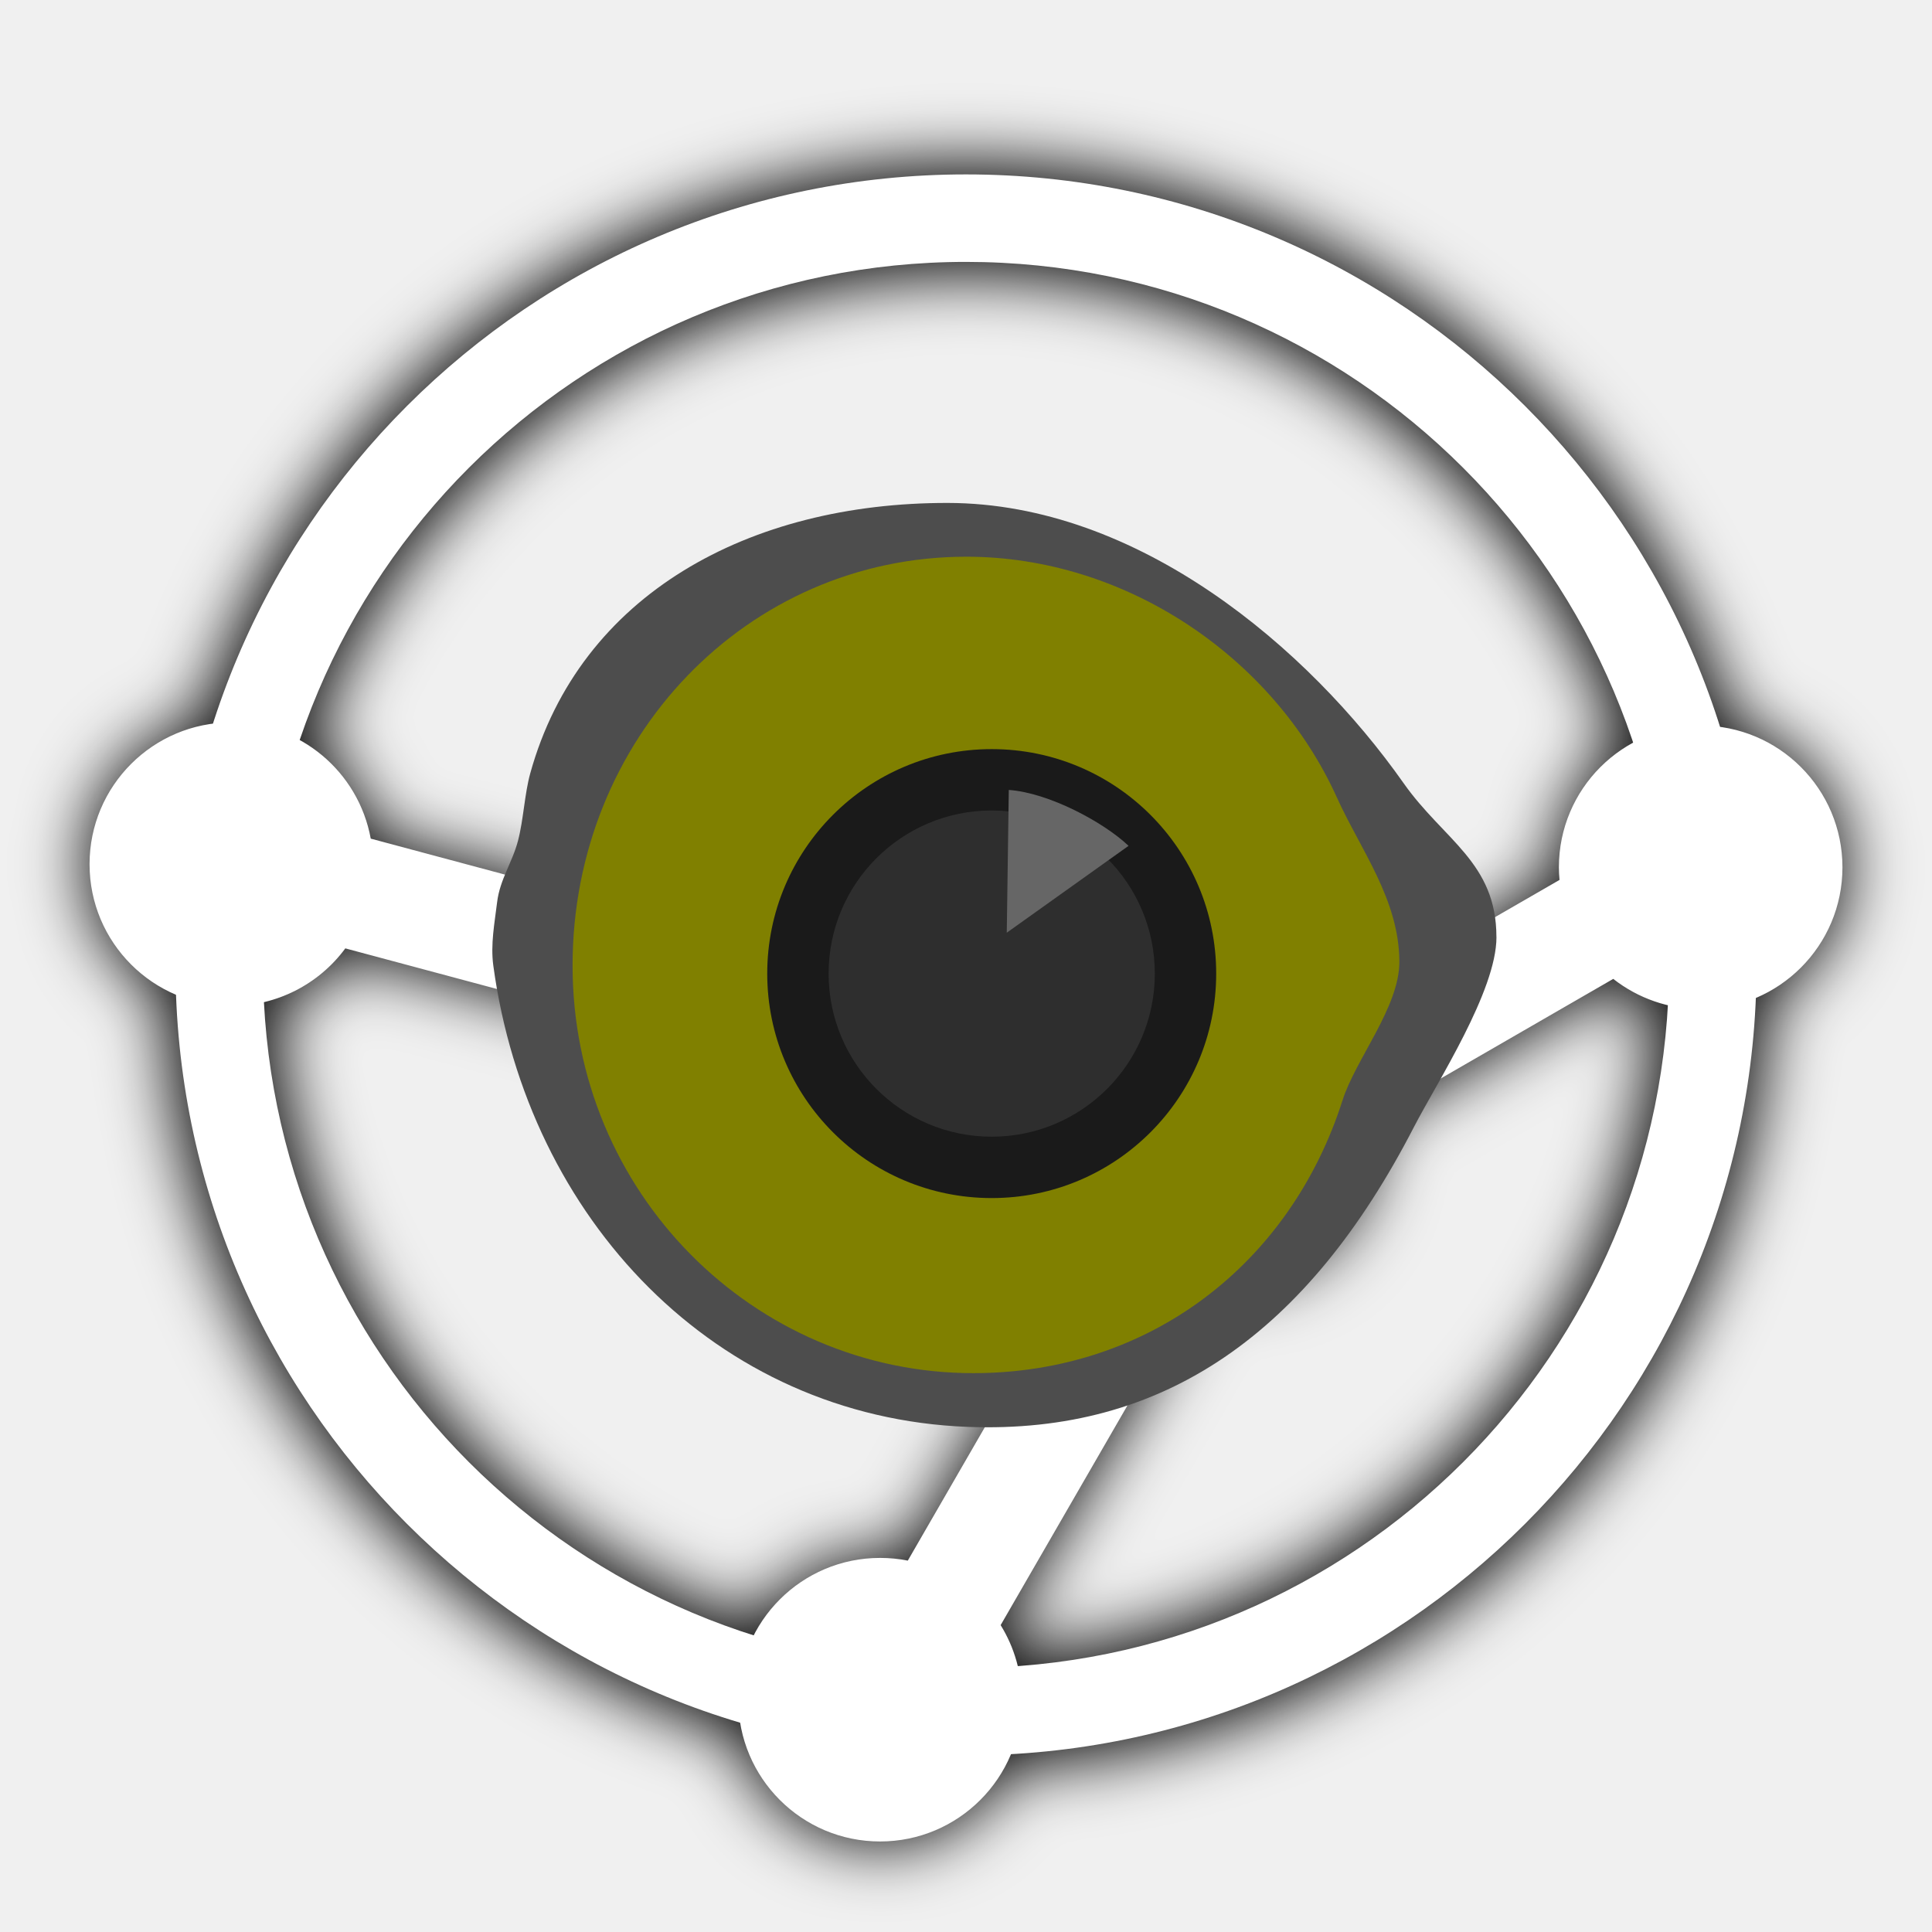
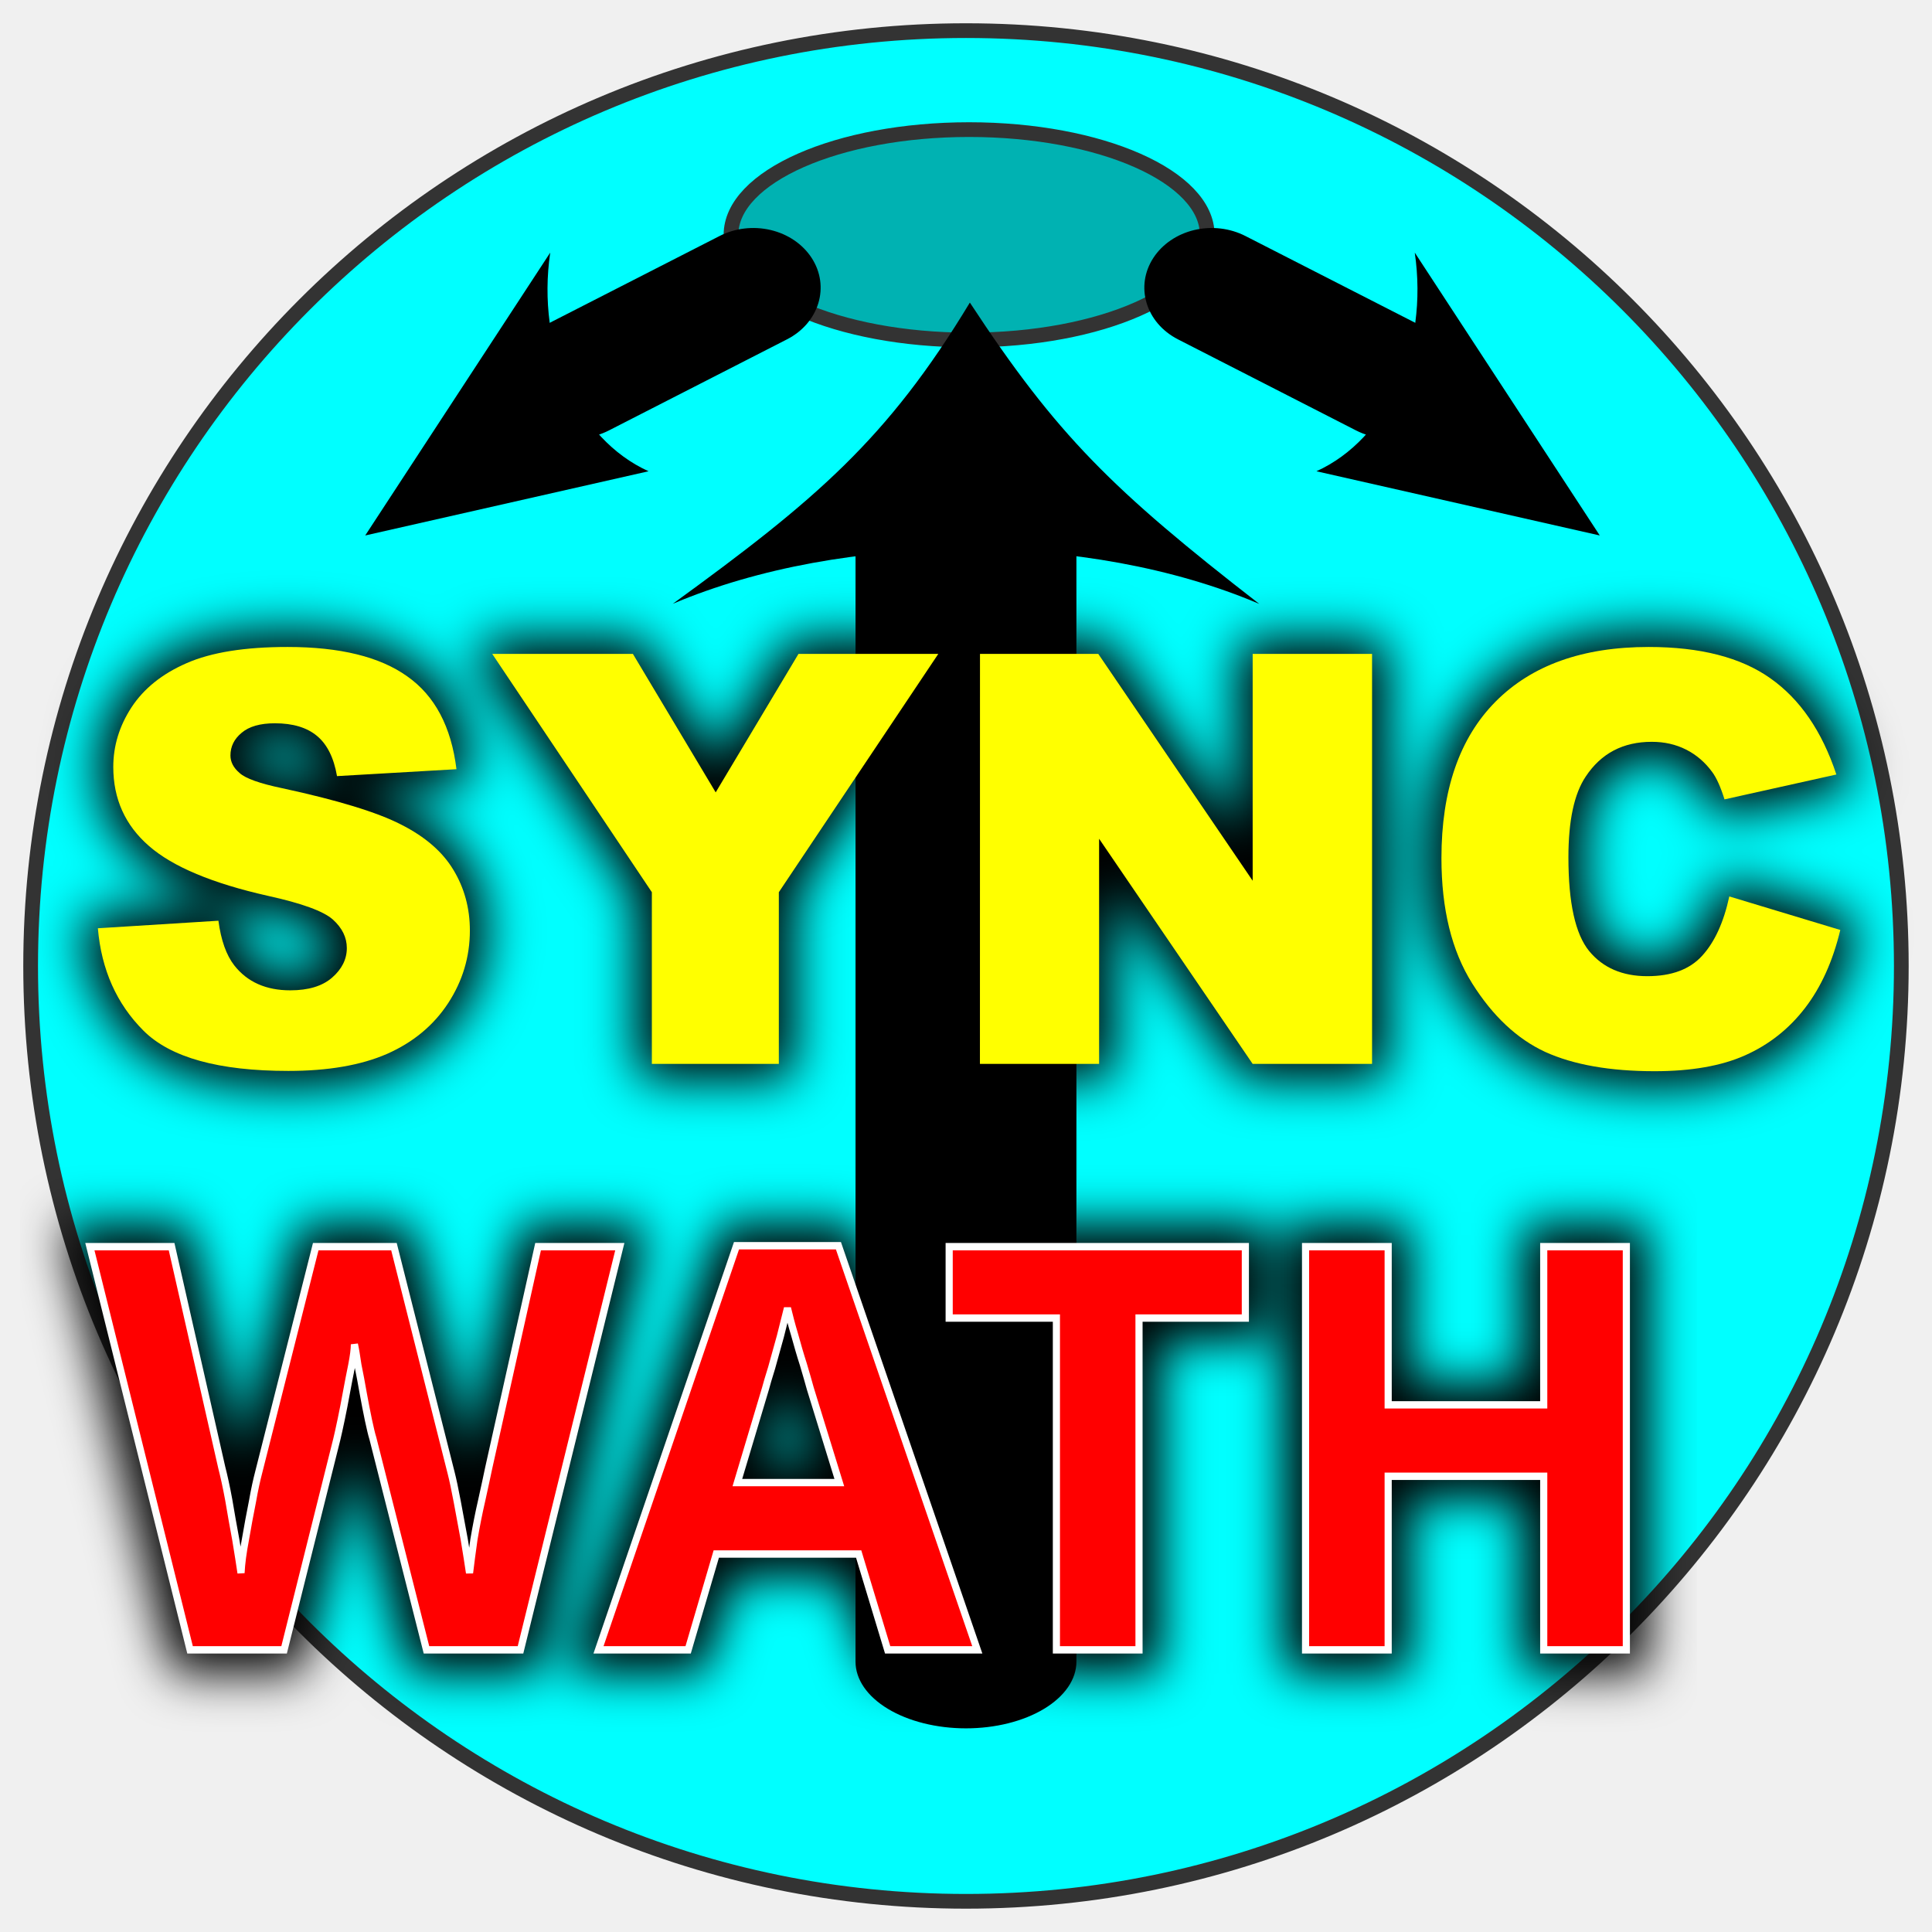
- <svg xmlns="http://www.w3.org/2000/svg" xmlns:xlink="http://www.w3.org/1999/xlink" width="128" height="128" viewBox="0 0 33.867 33.867" version="1.1" id="svg5" xml:space="preserve">
+ <svg xmlns="http://www.w3.org/2000/svg" width="128" height="128" viewBox="0 0 33.867 33.867" version="1.1" id="svg5">
  <defs id="defs2">
-     <linearGradient id="linearGradient2628">
-       <stop style="stop-color:#877626;stop-opacity:1;" offset="0.679" id="stop2626" />
-       <stop style="stop-color:#e1c96a;stop-opacity:0;" offset="1" id="stop2624" />
-     </linearGradient>
-     <radialGradient xlink:href="#linearGradient2628" id="radialGradient2630" cx="19.252" cy="16.879" fx="19.252" fy="16.879" r="16.148" gradientUnits="userSpaceOnUse" gradientTransform="matrix(0.00527907,-0.9977451,0.999986,0.00529193,0.2395921,36.08346)" />
-     <filter style="color-interpolation-filters:sRGB" id="filter994" x="-0.048" y="-0.055" width="1.095" height="1.105">
-       <feGaussianBlur stdDeviation="0.489" id="feGaussianBlur996" />
+     <marker style="overflow:visible" id="Arrow1L" refX="0" refY="0" orient="auto-start-reverse" markerWidth="0.001" markerHeight="0.001" viewBox="0 0 8.75 5" preserveAspectRatio="xMidYMid">
+       <path style="fill:context-stroke;fill-rule:evenodd;stroke:none" d="M 0,0 5,-5 -12.5,0 5,5 Z" id="arrow1L" transform="scale(-0.5)" />
+     </marker>
+     <filter style="color-interpolation-filters:sRGB" id="filter5141" x="-0.045" y="-0.184" width="1.089" height="1.367">
+       <feGaussianBlur stdDeviation="0.456" id="feGaussianBlur5143" />
+     </filter>
+     <filter style="color-interpolation-filters:sRGB" id="filter3" x="-0.045" y="-0.202" width="1.091" height="1.404">
+       <feGaussianBlur stdDeviation="0.423" id="feGaussianBlur3" />
    </filter>
  </defs>
-   <g id="layer2" style="display:none">
-     <path style="display:inline;fill:#666666;stroke:none;stroke-width:0.089;stroke-dasharray:none" d="m 30.028,14.441 c 0,0 -1.006,-2.682 -1.533,-3.64 -0.328,-0.596 -2.06,-2.97 -2.06,-2.97 l 1.245,1.054 -0.239,-1.868 1.245,1.772 c 0,0 0.588,0.71 1.006,2.443 0.335,1.389 0.335,3.209 0.335,3.209 z" id="path1698" />
-     <path id="path1711" style="display:inline;fill:url(#radialGradient2630);fill-opacity:1;stroke:none;stroke-width:0.356" d="M 16.934,0.785 C 8.015,0.785 0.785,8.015 0.785,16.934 0.786,25.852 8.015,33.082 16.934,33.081 25.852,33.081 33.081,25.852 33.081,16.934 33.082,8.015 25.852,0.786 16.934,0.785 Z" />
-     <path style="display:inline;fill:#666666;stroke:none;stroke-width:0.089;stroke-dasharray:none" d="m 9.407,23.975 c 0,0 -5.419,-4.538 -5.487,-9.957 C 3.853,8.599 6.156,3.993 10.897,4.061 c 5.486,0.078 9.144,1.829 10.431,2.574 1.287,0.745 5.419,3.658 6.638,5.69 1.219,2.032 1.558,3.184 1.558,3.184 0,0 -1.832,-2.04 -2.845,-3.319 -0.945,-1.193 -4.948,-4.63 -7.993,-5.012 -3.26,-0.41 -7.044,0 -8.67,1.219 -1.626,1.219 -3.184,3.993 -3.184,6.435 -4.8e-6,3.522 2.574,9.144 2.574,9.144 z" id="path1642" />
-     <path style="display:inline;fill:#666666;stroke:none;stroke-width:0.089;stroke-dasharray:none" d="m 29.884,18.129 c 0,0 -0.431,0.575 -0.718,1.006 -0.287,0.431 -1.437,3.209 -1.964,3.975 -0.527,0.766 -2.107,2.634 -2.538,3.065 -0.431,0.431 -2.73,1.964 -3.257,2.06 -0.527,0.096 -2.443,0.239 -2.97,0.239 -0.527,0 -1.413,-0.877 -3.161,0.383 -1.794,1.293 -3.564,2.874 -3.544,2.874 1.098,-0.651 2.223,-1.28 3.401,-1.868 -0.525,0.569 -1.068,1.112 -1.533,1.772 1.083,-0.821 2.239,-1.426 3.401,-2.012 -0.367,0.445 -0.878,1.162 -1.102,1.581 0.659,-0.531 1.793,-1.279 2.778,-1.724 -0.409,0.587 -0.671,1.102 -0.958,1.628 0.482,-0.559 0.943,-1.118 1.485,-1.676 -0.221,0.515 -0.351,1.001 -0.479,1.485 0.517,-0.568 1.065,-1.14 1.724,-1.724 -0.046,0.528 -0.198,1.003 -0.335,1.485 0.397,-0.493 0.784,-1.008 1.149,-1.581 -7.34e-4,0.463 -0.064,0.926 -0.144,1.389 0.431,-0.594 0.862,-1.168 1.293,-1.868 -0.032,0.431 -0.163,0.862 -0.287,1.293 0.736,-0.774 1.416,-1.641 2.107,-2.491 0,0 -0.539,1.862 -0.766,2.538 0.455,-0.659 2.096,-3.702 2.096,-3.702 l -0.755,2.6 2.147,-3.812 -0.518,2.423 c 0,0 1.541,-4.333 2.164,-5.866 0.623,-1.533 1.285,-3.474 1.285,-3.474 z" id="path1700" />
-   </g>
-   <g id="layer1" style="display:inline">
-     <g id="g992" transform="matrix(1.218333,0,0,1.218333,-4.1759,-4.506187)" style="stroke-width:0.821;fill:#000000;stroke:#000000;filter:url(#filter994)">
-       <path id="path988" style="fill:#000000;fill-opacity:1;stroke:#000000;stroke-width:0.292" d="M 17.327,6.208 A 11.374,11.374 0 0 0 5.952,17.582 11.374,11.374 0 0 0 17.327,28.956 11.374,11.374 0 0 0 28.701,17.582 11.374,11.374 0 0 0 17.327,6.208 Z m 0,1.259 A 10.115,10.115 0 0 1 27.442,17.582 10.115,10.115 0 0 1 17.327,27.698 10.115,10.115 0 0 1 7.211,17.582 10.115,10.115 0 0 1 17.327,7.467 Z" />
-       <path id="path990" style="fill:#000000;fill-opacity:1;stroke:#000000;stroke-width:0.052" d="m 6.756,14.093 a 2.04,2.04 0 0 0 -2.04,2.04 2.04,2.04 0 0 0 2.04,2.04 2.04,2.04 0 0 0 1.64,-0.829 l 10.69,2.864 a 2.04,2.04 0 0 0 0.303,0.923 l -2.9,5.022 a 2.04,2.04 0 0 0 -0.399,-0.039 2.04,2.04 0 0 0 -2.04,2.04 2.04,2.04 0 0 0 2.04,2.04 2.04,2.04 0 0 0 2.04,-2.04 2.04,2.04 0 0 0 -0.305,-1.073 l 2.901,-5.025 a 2.04,2.04 0 0 0 0.394,0.04 2.04,2.04 0 0 0 2.04,-2.04 2.04,2.04 0 0 0 -0.016,-0.255 l 3.495,-2.018 a 2.04,2.04 0 0 0 1.258,0.435 2.04,2.04 0 0 0 2.04,-2.04 2.04,2.04 0 0 0 -2.04,-2.04 2.04,2.04 0 0 0 -2.04,2.04 2.04,2.04 0 0 0 0.009,0.181 L 22.32,18.405 a 2.04,2.04 0 0 0 -1.2,-0.39 2.04,2.04 0 0 0 -1.501,0.659 L 8.762,15.765 A 2.04,2.04 0 0 0 6.756,14.093 Z" />
+   <g id="layer1">
+     <path style="color:#000000;fill:#333333;stroke-linecap:round;-inkscape-stroke:none" d="m 20.522,29.994 c 5.311,-1.423 9.246,-5.911 9.963,-11.362 C 31.203,13.181 28.564,7.829 23.803,5.079 22.726,4.427 19.77,3.353 17.437,3.292 c 3.267,3.44 5.046,5.196 5.973,8.375 0.031,-2.382 -0.087,-3.968 -0.498,-5.044 4.142,2.391 6.433,7.035 5.808,11.777 -0.624,4.742 -4.039,8.637 -8.659,9.875 -0.475,0.127 -0.757,0.616 -0.63,1.091 0.127,0.475 0.616,0.757 1.091,0.63 z" id="path5956" />
+     <path style="color:#000000;fill:#333333;stroke-linecap:round;-inkscape-stroke:none" d="M 13.414,3.796 C 8.103,5.219 4.169,9.707 3.451,15.158 c -0.718,5.451 1.921,10.803 6.683,13.553 1.076,0.653 4.033,1.726 6.366,1.788 -3.267,-3.44 -5.046,-5.196 -5.973,-8.375 -0.031,2.382 0.087,3.968 0.498,5.044 C 6.882,24.777 4.592,20.133 5.216,15.391 5.84,10.649 9.255,6.755 13.875,5.517 14.35,5.39 14.632,4.901 14.505,4.426 14.378,3.951 13.889,3.669 13.414,3.796 Z" id="path5918" />
+     <circle style="font-variation-settings:normal;opacity:1;vector-effect:none;fill:#00ffff;fill-opacity:1;stroke:#333333;stroke-width:0.258;stroke-linecap:round;stroke-linejoin:miter;stroke-miterlimit:4;stroke-dasharray:none;stroke-dashoffset:0;stroke-opacity:1;-inkscape-stroke:none;stop-color:#000000;stop-opacity:1" id="path273" cx="16.933" cy="16.933" r="16.396" />
+     <path style="color:#000000;fill:#000000;stroke-width:1;stroke-linecap:round;stroke-linejoin:round;-inkscape-stroke:none" d="M 16.934,8.141 A 1.935,1.169 0 0 0 14.997,9.311 V 29.127 a 1.935,1.169 0 0 0 1.936,1.17 1.935,1.169 0 0 0 1.936,-1.17 V 9.311 A 1.935,1.169 0 0 0 16.934,8.141 Z" id="path2093" />
+     <ellipse style="font-variation-settings:normal;opacity:1;vector-effect:none;fill:#00b2b2;fill-opacity:1;stroke:#333333;stroke-width:0.258;stroke-linecap:round;stroke-linejoin:miter;stroke-miterlimit:4;stroke-dasharray:none;stroke-dashoffset:0;stroke-opacity:1;-inkscape-stroke:none;stop-color:#000000;stop-opacity:1" id="circle2244" cx="16.988" cy="4.116" rx="4.174" ry="1.844" />
+     <g id="g2085" style="fill:#000000;stroke-width:0.704" transform="matrix(2.015382,0,0,1,-17.19381,0)">
+       <path d="m 14.382,10.586 c 1.243,-1.82 1.867,-2.886 2.585,-5.282 0.756,2.324 1.239,3.283 2.517,5.282 -1.486,-1.276 -3.61,-1.276 -5.103,0 z" style="fill:#000000;fill-rule:evenodd;stroke-width:0.449" id="path2087" />
    </g>
-     <g id="g2441" transform="matrix(1.218333,0,0,1.218333,-4.1759,-4.506187)" style="stroke-width:0.821">
-       <path id="circle373" style="fill:#ffffff;fill-opacity:1;stroke:none;stroke-width:0.292" d="M 17.327,6.208 A 11.374,11.374 0 0 0 5.952,17.582 11.374,11.374 0 0 0 17.327,28.956 11.374,11.374 0 0 0 28.701,17.582 11.374,11.374 0 0 0 17.327,6.208 Z m 0,1.259 A 10.115,10.115 0 0 1 27.442,17.582 10.115,10.115 0 0 1 17.327,27.698 10.115,10.115 0 0 1 7.211,17.582 10.115,10.115 0 0 1 17.327,7.467 Z" />
-       <path id="circle305" style="fill:#ffffff;fill-opacity:1;stroke:none;stroke-width:0.052" d="m 6.756,14.093 a 2.04,2.04 0 0 0 -2.04,2.04 2.04,2.04 0 0 0 2.04,2.04 2.04,2.04 0 0 0 1.64,-0.829 l 10.69,2.864 a 2.04,2.04 0 0 0 0.303,0.923 l -2.9,5.022 a 2.04,2.04 0 0 0 -0.399,-0.039 2.04,2.04 0 0 0 -2.04,2.04 2.04,2.04 0 0 0 2.04,2.04 2.04,2.04 0 0 0 2.04,-2.04 2.04,2.04 0 0 0 -0.305,-1.073 l 2.901,-5.025 a 2.04,2.04 0 0 0 0.394,0.04 2.04,2.04 0 0 0 2.04,-2.04 2.04,2.04 0 0 0 -0.016,-0.255 l 3.495,-2.018 a 2.04,2.04 0 0 0 1.258,0.435 2.04,2.04 0 0 0 2.04,-2.04 2.04,2.04 0 0 0 -2.04,-2.04 2.04,2.04 0 0 0 -2.04,2.04 2.04,2.04 0 0 0 0.009,0.181 L 22.32,18.405 a 2.04,2.04 0 0 0 -1.2,-0.39 2.04,2.04 0 0 0 -1.501,0.659 L 8.762,15.765 A 2.04,2.04 0 0 0 6.756,14.093 Z" />
+     <g aria-label="SYNC" id="g5023" style="font-size:10.041px;opacity:1;fill:#000000;stroke:#000000;stroke-width:0.545;stroke-linecap:round;stroke-linejoin:round;stroke-dasharray:none;marker-start:url(#Arrow1L);filter:url(#filter5141);stop-color:#000000;stop-opacity:1" transform="translate(0.07664641,-2.000159)">
+       <path d="M 1.639,18.272 3.752,18.14 q 0.069,0.515 0.279,0.784 0.343,0.436 0.981,0.436 0.476,0 0.731,-0.221 0.26,-0.226 0.26,-0.52 0,-0.279 -0.245,-0.5 Q 5.512,17.9 4.62,17.704 3.159,17.375 2.536,16.831 1.909,16.287 1.909,15.444 q 0,-0.554 0.319,-1.044 0.324,-0.495 0.966,-0.775 0.647,-0.284 1.77,-0.284 1.378,0 2.098,0.515 0.726,0.51 0.863,1.628 L 5.831,15.605 Q 5.747,15.12 5.478,14.899 5.213,14.679 4.742,14.679 q -0.387,0 -0.583,0.167 -0.196,0.162 -0.196,0.397 0,0.172 0.162,0.309 0.157,0.142 0.745,0.265 1.456,0.314 2.084,0.637 0.632,0.319 0.917,0.794 0.289,0.476 0.289,1.064 0,0.691 -0.382,1.275 -0.382,0.583 -1.069,0.887 -0.686,0.299 -1.731,0.299 -1.834,0 -2.54,-0.706 -0.706,-0.706 -0.799,-1.794 z" style="font-family:'Arial Black';-inkscape-font-specification:'Arial Black, ';fill:#000000;stroke:#000000;stroke-width:0.545;stroke-linejoin:round;stroke-dasharray:none" id="path5015" />
+       <path d="m 8.552,13.463 h 2.466 l 1.451,2.427 1.451,-2.427 h 2.451 l -2.795,4.177 v 3.01 h -2.226 v -3.01 z" style="font-family:'Arial Black';-inkscape-font-specification:'Arial Black, ';fill:#000000;stroke:#000000;stroke-width:0.545;stroke-linejoin:round;stroke-dasharray:none" id="path5017" />
+       <path d="m 17.102,13.463 h 2.074 l 2.706,3.976 v -3.976 h 2.093 v 7.187 h -2.093 l -2.692,-3.947 v 3.947 h -2.089 z" style="font-family:'Arial Black';-inkscape-font-specification:'Arial Black, ';fill:#000000;stroke:#000000;stroke-width:0.545;stroke-linejoin:round;stroke-dasharray:none" id="path5019" />
+       <path d="m 30.237,17.714 1.946,0.588 q -0.196,0.819 -0.618,1.368 -0.422,0.549 -1.049,0.829 -0.623,0.279 -1.589,0.279 -1.172,0 -1.917,-0.338 -0.74,-0.343 -1.28,-1.201 -0.539,-0.858 -0.539,-2.196 0,-1.785 0.946,-2.741 0.951,-0.961 2.687,-0.961 1.358,0 2.133,0.549 0.78,0.549 1.157,1.687 l -1.961,0.436 q -0.103,-0.328 -0.216,-0.48 -0.186,-0.255 -0.456,-0.392 -0.27,-0.137 -0.603,-0.137 -0.755,0 -1.157,0.608 -0.304,0.451 -0.304,1.417 0,1.196 0.363,1.642 0.363,0.441 1.02,0.441 0.637,0 0.961,-0.358 0.328,-0.358 0.476,-1.039 z" style="font-family:'Arial Black';-inkscape-font-specification:'Arial Black, ';fill:#000000;stroke:#000000;stroke-width:0.545;stroke-linejoin:round;stroke-dasharray:none" id="path5021" />
    </g>
-     <g id="g427" transform="matrix(0.8431613,0,0,0.8431613,1.717464,1.941898)" style="stroke-width:1.186">
-       <path id="path1467" style="fill:#4d4d4d;stroke:none;stroke-width:0.105" d="m 29.075,17.178 c 0,1.122 -1.229,3.008 -1.716,3.95 -2.21,4.284 -5.188,6.392 -9.281,6.234 -5.235,-0.202 -9.141,-4.32 -9.859,-9.59 -0.06,-0.443 0.027,-0.886 0.079,-1.317 0.058,-0.478 0.317,-0.827 0.435,-1.281 0.115,-0.44 0.135,-0.969 0.254,-1.399 1.034,-3.729 4.56,-5.628 8.681,-5.622 3.959,0.006 7.496,3.013 9.477,5.827 0.832,1.183 1.929,1.646 1.929,3.197 z" />
-       <path id="circle774" style="fill:#808000;stroke:none;stroke-width:0.105" d="m 27.056,17.698 c 0,0.935 -0.912,2.027 -1.18,2.87 -1.086,3.408 -4.02,5.677 -7.678,5.677 -4.561,-1e-6 -8.331,-3.755 -8.331,-8.475 0,-4.72 3.626,-8.499 8.187,-8.499 3.311,-8e-7 6.383,2.088 7.7,4.999 0.497,1.099 1.302,2.134 1.302,3.428 z" />
-       <circle style="fill:#1a1a1a;stroke:none;stroke-width:0.39" id="path433" cx="18.581" cy="17.938" r="4.667" />
-       <circle style="fill:#2e2e2e;stroke:none;stroke-width:0.39;fill-opacity:1" id="circle431" cx="18.581" cy="17.938" r="3.391" />
-       <path style="fill:#666666;stroke:none;stroke-width:0.314" d="m 18.894,17.088 0.042,-2.968 c 0.831,0.058 1.971,0.669 2.49,1.162 z" id="path550" />
+     <g aria-label="SYNC" id="text3804" style="font-size:10.041px;opacity:1;vector-effect:none;fill:#ffff00;stroke-width:5.345;stroke-linecap:round;marker-start:url(#Arrow1L);stop-color:#000000;stop-opacity:1" transform="translate(0.07664641,-2.000159)">
+       <path d="M 1.639,18.272 3.752,18.14 q 0.069,0.515 0.279,0.784 0.343,0.436 0.981,0.436 0.476,0 0.731,-0.221 0.26,-0.226 0.26,-0.52 0,-0.279 -0.245,-0.5 Q 5.512,17.9 4.62,17.704 3.159,17.375 2.536,16.831 1.909,16.287 1.909,15.444 q 0,-0.554 0.319,-1.044 0.324,-0.495 0.966,-0.775 0.647,-0.284 1.77,-0.284 1.378,0 2.098,0.515 0.726,0.51 0.863,1.628 L 5.831,15.605 Q 5.747,15.12 5.478,14.899 5.213,14.679 4.742,14.679 q -0.387,0 -0.583,0.167 -0.196,0.162 -0.196,0.397 0,0.172 0.162,0.309 0.157,0.142 0.745,0.265 1.456,0.314 2.084,0.637 0.632,0.319 0.917,0.794 0.289,0.476 0.289,1.064 0,0.691 -0.382,1.275 -0.382,0.583 -1.069,0.887 -0.686,0.299 -1.731,0.299 -1.834,0 -2.54,-0.706 -0.706,-0.706 -0.799,-1.794 z" style="font-family:'Arial Black';-inkscape-font-specification:'Arial Black, '" id="path4549" />
+       <path d="m 8.552,13.463 h 2.466 l 1.451,2.427 1.451,-2.427 h 2.451 l -2.795,4.177 v 3.01 h -2.226 v -3.01 z" style="font-family:'Arial Black';-inkscape-font-specification:'Arial Black, '" id="path4551" />
+       <path d="m 17.102,13.463 h 2.074 l 2.706,3.976 v -3.976 h 2.093 v 7.187 h -2.093 l -2.692,-3.947 v 3.947 h -2.089 z" style="font-family:'Arial Black';-inkscape-font-specification:'Arial Black, '" id="path4553" />
+       <path d="m 30.237,17.714 1.946,0.588 q -0.196,0.819 -0.618,1.368 -0.422,0.549 -1.049,0.829 -0.623,0.279 -1.589,0.279 -1.172,0 -1.917,-0.338 -0.74,-0.343 -1.28,-1.201 -0.539,-0.858 -0.539,-2.196 0,-1.785 0.946,-2.741 0.951,-0.961 2.687,-0.961 1.358,0 2.133,0.549 0.78,0.549 1.157,1.687 l -1.961,0.436 q -0.103,-0.328 -0.216,-0.48 -0.186,-0.255 -0.456,-0.392 -0.27,-0.137 -0.603,-0.137 -0.755,0 -1.157,0.608 -0.304,0.451 -0.304,1.417 0,1.196 0.363,1.642 0.363,0.441 1.02,0.441 0.637,0 0.961,-0.358 0.328,-0.358 0.476,-1.039 z" style="font-family:'Arial Black';-inkscape-font-specification:'Arial Black, '" id="path4555" />
    </g>
+     <path style="color:#000000;fill:#000000;stroke-width:1;stroke-linecap:round;stroke-linejoin:round;-inkscape-stroke:none" d="M 13.509,4.032 A 1.181,1.046 0 0 0 12.614,4.137 L 9.493,5.732 A 1.181,1.046 0 0 0 9.061,7.162 1.181,1.046 0 0 0 10.675,7.545 L 13.795,5.949 A 1.181,1.046 0 0 0 14.227,4.52 1.181,1.046 0 0 0 13.509,4.032 Z" id="path2205" />
+     <g id="g2197" style="fill:#000000;stroke-width:1.306" transform="matrix(0.675636,0,0,0.8672941,3.028534,1.151669)">
+       <path d="M 12.344,8.197 4.993,9.495 9.793,3.778 c -0.362,1.925 0.7,3.764 2.551,4.419 z" style="fill:#000000;fill-rule:evenodd;stroke-width:0.833" id="path2199" />
+     </g>
+     <g id="g2242" transform="matrix(-1,0,0,1,34.44521,0)">
+       <path style="color:#000000;fill:#000000;stroke-width:1;stroke-linecap:round;stroke-linejoin:round;-inkscape-stroke:none" d="M 13.509,4.032 A 1.181,1.046 0 0 0 12.614,4.137 L 9.493,5.732 A 1.181,1.046 0 0 0 9.061,7.162 1.181,1.046 0 0 0 10.675,7.545 L 13.795,5.949 A 1.181,1.046 0 0 0 14.227,4.52 1.181,1.046 0 0 0 13.509,4.032 Z" id="path2233" />
+       <g id="g2237" style="fill:#000000;stroke-width:1.306" transform="matrix(0.675636,0,0,0.8672941,3.028534,1.151669)">
+         <path d="M 12.344,8.197 4.993,9.495 9.793,3.778 c -0.362,1.925 0.7,3.764 2.551,4.419 z" style="fill:#000000;fill-rule:evenodd;stroke-width:0.833" id="path2235" />
+       </g>
+     </g>
+     <text xml:space="preserve" style="font-weight:bold;font-size:9.755px;font-family:'DejaVu Serif';-inkscape-font-specification:'DejaVu Serif Bold';writing-mode:lr-tb;direction:ltr;fill:#000000;stroke:#000000;stroke-width:0.788;stroke-dasharray:none;filter:url(#filter3)" x="1.599" y="27.476" id="text3" transform="matrix(0.9859893,0,0,1.01421,0,1.058333)">
+       <tspan id="tspan2" style="font-style:normal;font-variant:normal;font-weight:bold;font-stretch:normal;font-family:'Arial Black';-inkscape-font-specification:'Arial Black,  Bold';fill:#000000;stroke:#000000;stroke-width:0.788;stroke-dasharray:none" x="1.599" y="27.476">WATH</tspan>
+     </text>
+     <text xml:space="preserve" style="font-weight:bold;font-size:9.755px;font-family:'DejaVu Serif';-inkscape-font-specification:'DejaVu Serif Bold';writing-mode:lr-tb;direction:ltr;fill:#ff0000;stroke:#ffffff;stroke-width:0.127" x="1.599" y="28.519" id="text1" transform="scale(0.9859893,1.01421)">
+       <tspan id="tspan1" style="font-style:normal;font-variant:normal;font-weight:bold;font-stretch:normal;font-family:'Arial Black';-inkscape-font-specification:'Arial Black,  Bold';stroke:#ffffff;stroke-width:0.127" x="1.599" y="28.519">WATH</tspan>
+     </text>
  </g>
</svg>
